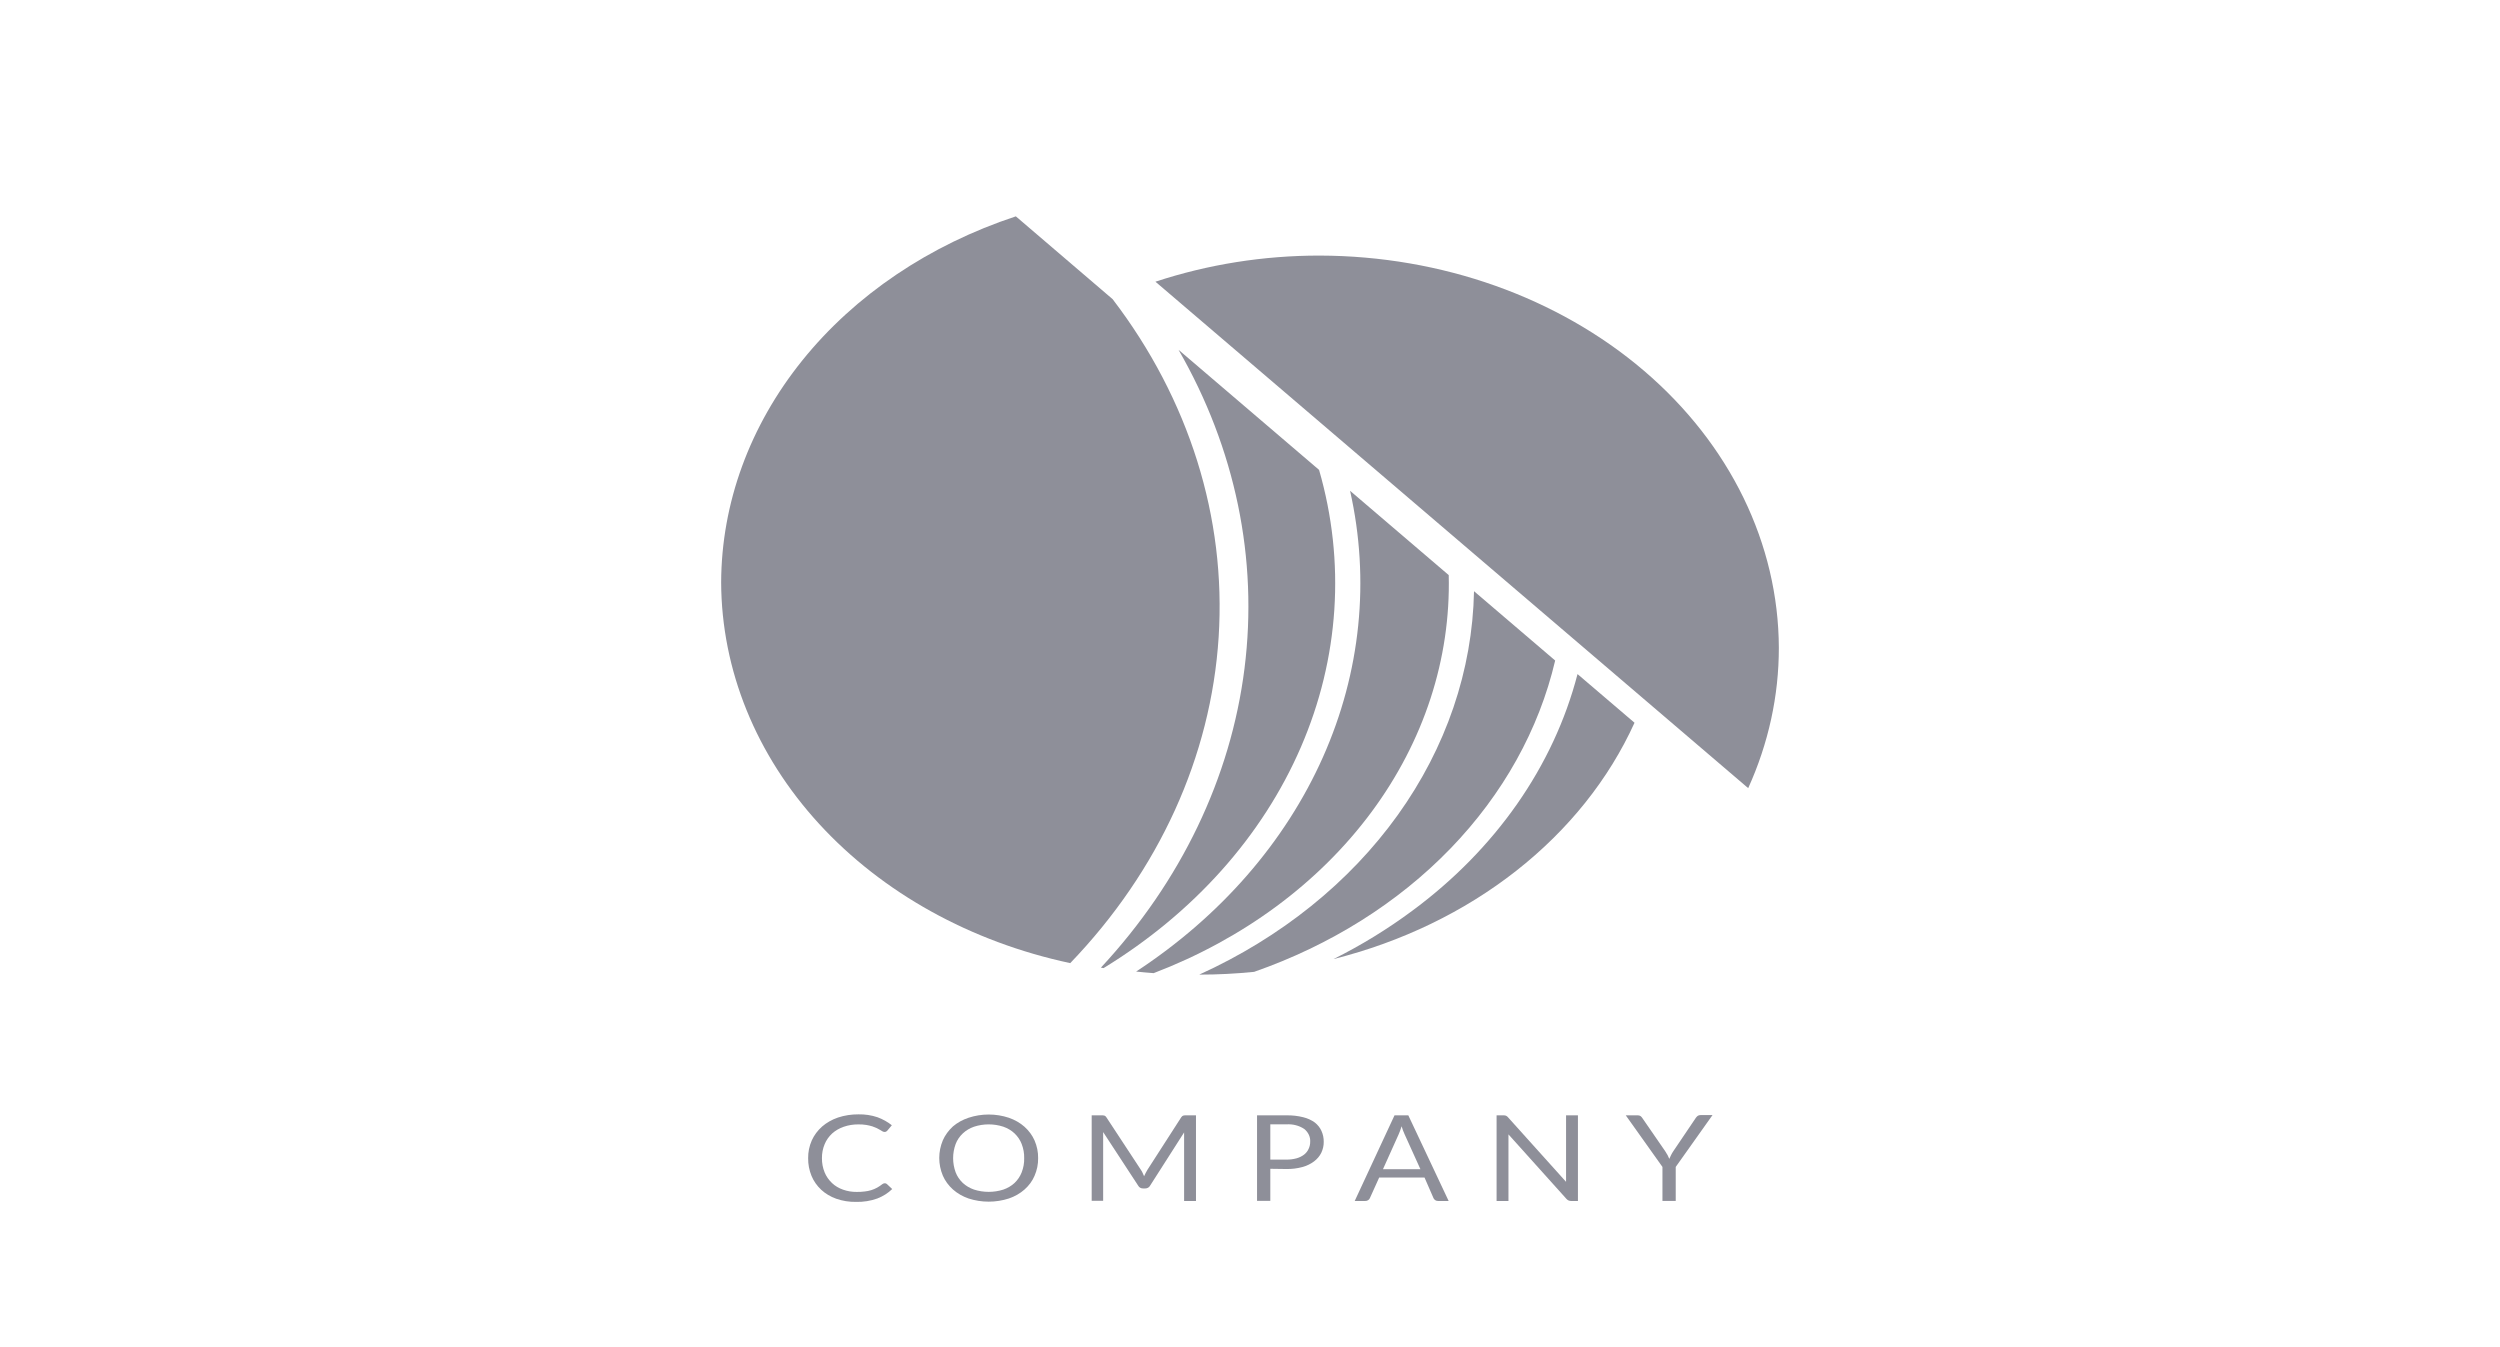
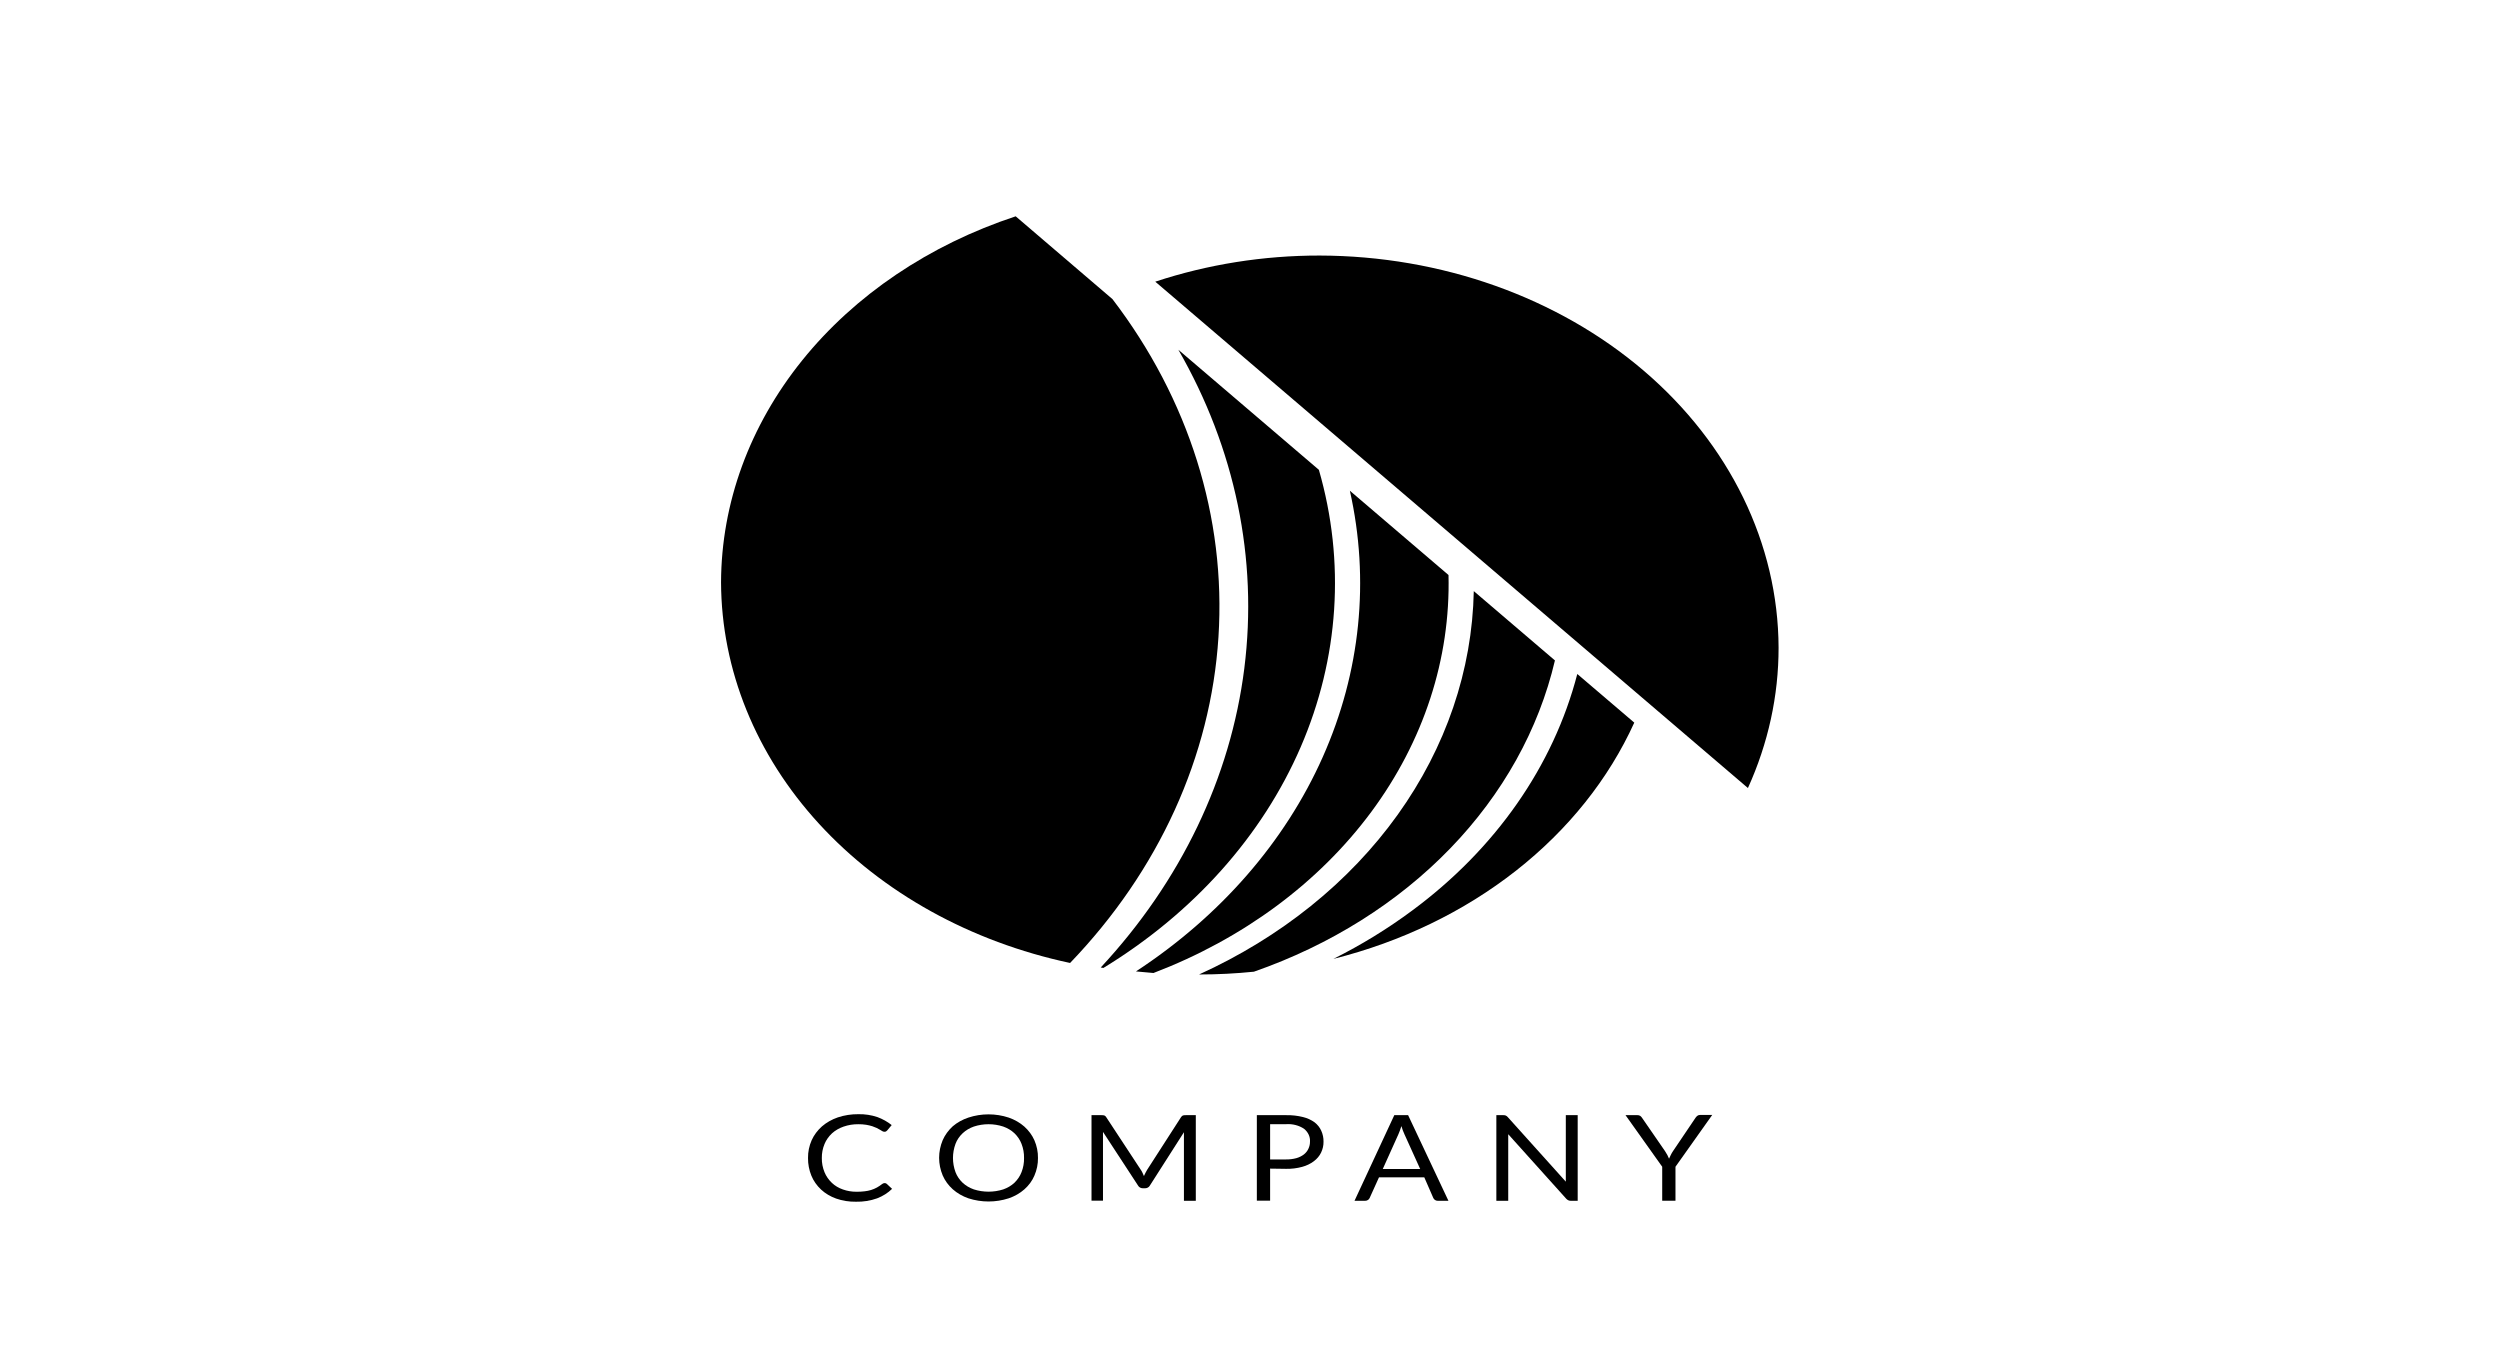
- <svg xmlns="http://www.w3.org/2000/svg" width="104" height="56" viewBox="0 0 104 56" fill="none">
-   <path d="M36.81 49.223C36.826 49.224 36.842 49.227 36.856 49.232C36.871 49.238 36.884 49.246 36.895 49.256L37.116 49.464C36.945 49.632 36.733 49.766 36.495 49.858C36.217 49.958 35.916 50.006 35.615 49.999C35.331 50.004 35.049 49.959 34.786 49.867C34.55 49.783 34.337 49.656 34.163 49.495C33.985 49.328 33.848 49.132 33.76 48.919C33.663 48.682 33.615 48.432 33.619 48.181C33.615 47.928 33.666 47.677 33.771 47.44C33.867 47.226 34.013 47.03 34.199 46.864C34.387 46.702 34.612 46.574 34.861 46.489C35.133 46.399 35.422 46.355 35.714 46.357C35.985 46.352 36.254 46.393 36.506 46.478C36.725 46.559 36.925 46.671 37.1 46.81L36.915 47.032C36.902 47.047 36.886 47.061 36.868 47.072C36.846 47.085 36.82 47.091 36.793 47.089C36.765 47.087 36.737 47.079 36.713 47.065L36.614 47.006L36.476 46.931C36.416 46.903 36.354 46.878 36.291 46.857C36.209 46.832 36.125 46.813 36.04 46.798C35.931 46.781 35.821 46.773 35.711 46.775C35.501 46.773 35.293 46.806 35.098 46.874C34.917 46.937 34.753 47.031 34.618 47.152C34.48 47.281 34.374 47.431 34.306 47.596C34.228 47.783 34.19 47.981 34.193 48.181C34.19 48.383 34.228 48.584 34.306 48.775C34.373 48.938 34.478 49.088 34.613 49.216C34.739 49.336 34.896 49.429 35.071 49.49C35.251 49.554 35.444 49.586 35.639 49.584C35.752 49.586 35.865 49.579 35.976 49.565C36.158 49.546 36.333 49.492 36.487 49.407C36.564 49.364 36.637 49.315 36.705 49.261C36.733 49.238 36.771 49.224 36.81 49.223Z" fill="#8E8F99" />
-   <path d="M43.186 48.18C43.19 48.431 43.139 48.679 43.037 48.914C42.947 49.127 42.805 49.321 42.621 49.483C42.437 49.646 42.215 49.773 41.969 49.857C41.428 50.033 40.831 50.033 40.291 49.857C40.046 49.772 39.825 49.644 39.642 49.482C39.458 49.317 39.315 49.121 39.222 48.907C39.023 48.432 39.023 47.912 39.222 47.437C39.316 47.223 39.459 47.027 39.642 46.859C39.827 46.702 40.048 46.58 40.291 46.499C40.83 46.319 41.429 46.319 41.969 46.499C42.214 46.584 42.436 46.711 42.62 46.874C42.802 47.038 42.944 47.231 43.037 47.442C43.139 47.678 43.19 47.928 43.186 48.18ZM42.606 48.18C42.611 47.98 42.575 47.781 42.502 47.591C42.44 47.428 42.339 47.278 42.206 47.15C42.077 47.028 41.917 46.933 41.74 46.871C41.347 46.742 40.912 46.742 40.52 46.871C40.342 46.933 40.183 47.028 40.053 47.15C39.918 47.277 39.817 47.427 39.755 47.591C39.615 47.975 39.615 48.386 39.755 48.77C39.817 48.933 39.919 49.083 40.053 49.211C40.183 49.331 40.342 49.426 40.52 49.487C40.913 49.613 41.346 49.613 41.74 49.487C41.917 49.426 42.077 49.331 42.206 49.211C42.339 49.083 42.439 48.932 42.502 48.77C42.576 48.58 42.611 48.38 42.606 48.18Z" fill="#8E8F99" />
-   <path d="M47.536 48.799L47.594 48.931C47.617 48.884 47.636 48.841 47.658 48.799C47.679 48.754 47.703 48.711 47.73 48.669L49.14 46.478C49.168 46.44 49.193 46.417 49.22 46.41C49.258 46.4 49.297 46.396 49.336 46.398H49.753V49.961H49.259V47.341C49.259 47.308 49.259 47.27 49.259 47.23C49.256 47.19 49.256 47.149 49.259 47.108L47.84 49.329C47.822 49.363 47.793 49.391 47.757 49.41C47.721 49.43 47.679 49.44 47.636 49.44H47.556C47.513 49.441 47.471 49.431 47.434 49.411C47.398 49.391 47.369 49.363 47.352 49.329L45.891 47.094C45.891 47.136 45.891 47.179 45.891 47.221C45.891 47.264 45.891 47.301 45.891 47.334V49.954H45.414V46.398H45.831C45.87 46.396 45.909 46.4 45.947 46.41C45.981 46.424 46.008 46.448 46.024 46.478L47.465 48.671C47.493 48.712 47.517 48.755 47.536 48.799Z" fill="#8E8F99" />
-   <path d="M52.845 48.622V49.956H52.293V46.398H53.524C53.756 46.394 53.988 46.42 54.211 46.476C54.39 46.519 54.555 46.594 54.697 46.697C54.819 46.794 54.914 46.913 54.973 47.046C55.038 47.191 55.07 47.346 55.067 47.502C55.069 47.658 55.034 47.812 54.965 47.957C54.898 48.093 54.796 48.215 54.666 48.313C54.525 48.42 54.358 48.5 54.178 48.549C53.963 48.607 53.738 48.635 53.513 48.631L52.845 48.622ZM52.845 48.24H53.513C53.658 48.241 53.802 48.223 53.941 48.185C54.055 48.153 54.16 48.1 54.25 48.032C54.333 47.967 54.397 47.886 54.437 47.796C54.483 47.701 54.505 47.599 54.504 47.497C54.51 47.398 54.491 47.299 54.448 47.207C54.405 47.115 54.34 47.032 54.255 46.964C54.044 46.823 53.779 46.755 53.513 46.773H52.845V48.24Z" fill="#8E8F99" />
-   <path d="M60.264 49.961H59.828C59.785 49.963 59.742 49.951 59.707 49.928C59.676 49.906 59.651 49.878 59.635 49.846L59.26 48.985H57.374L56.985 49.846C56.971 49.877 56.947 49.905 56.916 49.926C56.881 49.95 56.837 49.963 56.792 49.961H56.356L58.012 46.398H58.586L60.264 49.961ZM57.532 48.638H59.089L58.432 47.188C58.381 47.078 58.34 46.967 58.307 46.853L58.244 47.039C58.225 47.096 58.203 47.148 58.183 47.19L57.532 48.638Z" fill="#8E8F99" />
-   <path d="M62.65 46.414C62.682 46.429 62.711 46.451 62.732 46.478L65.148 49.164C65.148 49.122 65.148 49.079 65.148 49.039C65.148 48.999 65.148 48.959 65.148 48.921V46.398H65.642V49.961H65.366C65.326 49.962 65.288 49.955 65.252 49.94C65.218 49.923 65.188 49.901 65.164 49.874L62.752 47.19C62.754 47.231 62.754 47.272 62.752 47.313C62.752 47.353 62.752 47.388 62.752 47.421V49.961H62.258V46.398H62.55C62.584 46.397 62.618 46.402 62.65 46.414Z" fill="#8E8F99" />
-   <path d="M69.71 48.544V49.959H69.158V48.544L67.632 46.398H68.126C68.168 46.395 68.211 46.406 68.245 46.428C68.275 46.451 68.3 46.478 68.319 46.508L69.274 47.893C69.313 47.952 69.346 48.006 69.374 48.058C69.401 48.11 69.423 48.159 69.443 48.209L69.514 48.056C69.541 47.999 69.573 47.945 69.608 47.893L70.549 46.499C70.569 46.471 70.594 46.446 70.621 46.423C70.654 46.399 70.697 46.386 70.74 46.388H71.24L69.71 48.544Z" fill="#8E8F99" />
-   <path d="M47.263 40.417C47.503 40.443 47.746 40.464 47.992 40.483C51.717 39.059 54.867 36.73 57.051 33.784C59.234 30.839 60.353 27.41 60.267 23.924L56.163 20.417C56.997 24.128 56.607 27.964 55.035 31.496C53.463 35.028 50.772 38.117 47.263 40.417Z" fill="#8E8F99" />
-   <path d="M45.797 40.254L45.908 40.273C49.658 37.981 52.517 34.781 54.115 31.086C55.714 27.391 55.978 23.372 54.873 19.547L49.027 14.552C51.392 18.658 52.344 23.253 51.772 27.803C51.2 32.353 49.128 36.67 45.797 40.254Z" fill="#8E8F99" />
-   <path d="M65.625 28.042C64.632 31.872 62.219 35.326 58.746 37.891C57.732 38.644 56.638 39.316 55.478 39.896C58.306 39.185 60.906 37.93 63.076 36.225C65.246 34.521 66.93 32.414 67.996 30.066L65.625 28.042Z" fill="#8E8F99" />
-   <path d="M64.695 27.478L61.319 24.594C61.254 27.883 60.16 31.096 58.15 33.901C56.14 36.706 53.287 39 49.888 40.544H49.905C50.662 40.544 51.419 40.505 52.171 40.429C55.347 39.321 58.154 37.559 60.339 35.299C62.524 33.039 64.021 30.352 64.695 27.478Z" fill="#8E8F99" />
-   <path d="M46.286 12.446L42.259 9C38.658 10.189 35.562 12.278 33.375 14.995C31.188 17.713 30.011 20.931 30 24.229V24.229C30.014 27.872 31.449 31.409 34.079 34.277C36.71 37.145 40.385 39.182 44.522 40.066C48.216 36.221 50.379 31.469 50.696 26.502C51.013 21.535 49.468 16.611 46.286 12.446Z" fill="#8E8F99" />
-   <path d="M74 26.948C73.985 22.625 71.969 18.482 68.391 15.425C64.813 12.368 59.964 10.645 54.904 10.632C52.566 10.63 50.247 10.999 48.066 11.719L72.725 32.787C73.569 30.925 74.001 28.945 74 26.948Z" fill="#8E8F99" />
+ <svg xmlns="http://www.w3.org/2000/svg" version="1.1" width="1902" height="1024" viewBox="0 0 1902 1024">
+   <g id="icomoon-ignore">
+ </g>
+   <path d="M673.093 900.083c0.294 0.005 0.585 0.064 0.854 0.166 0.269 0.104 0.51 0.252 0.711 0.437l4.037 3.796c-3.134 3.072-7.007 5.528-11.357 7.203-5.091 1.827-10.58 2.708-16.101 2.587-5.188 0.091-10.342-0.731-15.142-2.416-4.33-1.547-8.219-3.871-11.408-6.815-3.251-3.054-5.758-6.63-7.369-10.523-1.763-4.339-2.635-8.907-2.573-13.5-0.073-4.623 0.869-9.218 2.776-13.544 1.763-3.917 4.423-7.495 7.823-10.523 3.447-2.971 7.57-5.305 12.114-6.859 4.972-1.646 10.266-2.467 15.598-2.416 4.952-0.102 9.878 0.645 14.486 2.2 3.997 1.483 7.667 3.54 10.853 6.082l-3.383 4.054c-0.234 0.285-0.523 0.534-0.858 0.733-0.399 0.234-0.881 0.342-1.362 0.304-0.525-0.031-1.029-0.181-1.465-0.432l-1.818-1.079-2.523-1.381c-1.090-0.512-2.22-0.958-3.381-1.337-1.498-0.457-3.034-0.819-4.593-1.079-1.98-0.311-3.994-0.455-6.007-0.432-3.84-0.040-7.649 0.576-11.205 1.812-3.317 1.145-6.31 2.88-8.783 5.089-2.516 2.35-4.456 5.107-5.703 8.11-1.423 3.434-2.123 7.055-2.070 10.697-0.060 3.697 0.64 7.376 2.070 10.869 1.231 2.975 3.134 5.716 5.603 8.066 2.311 2.191 5.177 3.9 8.379 5.003 3.295 1.167 6.832 1.754 10.397 1.726 2.061 0.026 4.12-0.090 6.159-0.346 3.328-0.347 6.521-1.335 9.339-2.891 1.412-0.795 2.747-1.69 3.986-2.673 0.519-0.422 1.201-0.669 1.918-0.689z" />
+   <path d="M789.689 881.011c0.064 4.575-0.861 9.123-2.725 13.413-1.646 3.891-4.237 7.44-7.603 10.416-3.368 2.973-7.433 5.303-11.931 6.837-9.882 3.22-20.805 3.22-30.687 0-4.469-1.558-8.508-3.893-11.862-6.859-3.365-3.026-5.976-6.607-7.673-10.523-3.635-8.686-3.635-18.181 0-26.869 1.723-3.917 4.328-7.508 7.673-10.565 3.381-2.873 7.419-5.118 11.862-6.599 9.869-3.279 20.818-3.279 30.687 0 4.484 1.556 8.541 3.891 11.913 6.857 3.323 2.999 5.914 6.532 7.621 10.394 1.869 4.319 2.794 8.896 2.725 13.5zM779.090 881.011c0.079-3.661-0.571-7.307-1.918-10.783-1.132-2.977-2.97-5.722-5.402-8.064-2.366-2.216-5.281-3.955-8.53-5.089-7.181-2.359-15.13-2.359-22.309 0-3.251 1.134-6.164 2.873-8.53 5.089-2.465 2.328-4.323 5.076-5.451 8.064-2.569 7.022-2.569 14.544 0 21.564 1.139 2.984 2.995 5.731 5.451 8.066 2.37 2.203 5.283 3.926 8.53 5.047 7.192 2.297 15.115 2.297 22.309 0 3.248-1.121 6.16-2.843 8.53-5.047 2.421-2.348 4.259-5.093 5.402-8.066 1.355-3.474 2.002-7.12 1.918-10.781z" />
+   <path d="M869.239 892.319l1.059 2.416c0.404-0.863 0.757-1.638 1.161-2.416 0.386-0.81 0.823-1.602 1.313-2.372l25.792-40.062c0.505-0.689 0.96-1.121 1.465-1.251 0.686-0.177 1.403-0.251 2.119-0.216h7.621v65.161h-9.035v-47.91c0-0.603 0-1.295 0-2.028-0.049-0.746-0.049-1.496 0-2.242l-25.944 40.622c-0.329 0.609-0.856 1.125-1.52 1.483-0.662 0.36-1.432 0.549-2.216 0.545h-1.463c-0.786 0.009-1.558-0.177-2.222-0.538s-1.19-0.878-1.514-1.49l-26.701-40.88c0 0.775 0 1.552 0 2.328 0 0.777 0 1.467 0 2.070v47.91h-8.731v-65.031h7.621c0.715-0.035 1.434 0.038 2.119 0.216 0.625 0.265 1.125 0.708 1.413 1.251l26.348 40.106c0.517 0.741 0.956 1.52 1.313 2.328z" />
+   <path d="M966.303 889.083v24.406h-10.096v-65.072h22.512c4.25-0.069 8.486 0.41 12.568 1.423 3.268 0.792 6.298 2.174 8.885 4.054 2.242 1.763 3.97 3.948 5.047 6.382 1.192 2.655 1.774 5.48 1.715 8.324 0.046 2.854-0.591 5.685-1.867 8.322-1.212 2.498-3.077 4.725-5.451 6.512-2.589 1.958-5.634 3.429-8.934 4.314-3.93 1.072-8.040 1.582-12.164 1.509l-12.215-0.172zM966.303 882.096h12.215c2.653 0.029 5.294-0.305 7.823-0.991 2.086-0.6 4.010-1.554 5.654-2.803 1.516-1.194 2.69-2.668 3.432-4.312 0.827-1.739 1.238-3.6 1.211-5.477 0.119-1.81-0.227-3.619-1.011-5.301-0.784-1.684-1.989-3.2-3.531-4.445-3.856-2.573-8.7-3.818-13.577-3.493h-12.215v26.821z" />
+   <path d="M1101.979 913.578h-7.976c-0.799 0.026-1.585-0.188-2.22-0.605-0.572-0.406-1.022-0.923-1.313-1.509l-6.864-15.742h-34.474l-7.117 15.742c-0.261 0.576-0.697 1.081-1.262 1.467-0.642 0.441-1.448 0.671-2.271 0.647h-7.976l30.285-65.167h10.5l30.689 65.167zM1052.008 889.382h28.469l-12.014-26.523c-0.918-1.995-1.677-4.041-2.271-6.124l-1.161 3.407c-0.353 1.035-0.757 1.984-1.11 2.759l-11.913 26.481z" />
+   <path d="M1145.591 848.713c0.603 0.283 1.123 0.682 1.514 1.165l44.165 49.123c0-0.777 0-1.552 0-2.286s0-1.467 0-2.156v-46.148h9.035v65.167h-5.047c-0.717 0.018-1.428-0.115-2.070-0.388-0.624-0.311-1.172-0.722-1.615-1.209l-44.114-49.079c0.048 0.748 0.048 1.496 0 2.242 0 0.733 0 1.381 0 1.984v46.449h-9.035v-65.167h5.35c0.624-0.015 1.243 0.090 1.816 0.302z" />
+   <path d="M1274.704 887.658v25.876h-10.096v-25.876l-27.913-39.247h9.035c0.779-0.038 1.549 0.159 2.171 0.561 0.55 0.419 1.011 0.914 1.364 1.467l17.465 25.315c0.706 1.079 1.311 2.070 1.816 3.019s0.909 1.854 1.262 2.761l1.313-2.803c0.49-1.026 1.064-2.021 1.717-2.977l17.211-25.488c0.362-0.508 0.805-0.973 1.313-1.379 0.6-0.448 1.377-0.678 2.171-0.647h9.136l-27.963 39.419z" />
+   <path d="M864.241 739.054c4.39 0.474 8.832 0.863 13.325 1.207 68.107-26.030 125.722-68.635 165.645-122.489 39.921-53.853 60.381-116.566 58.818-180.299l-75.056-64.13c15.261 67.856 8.123 138.002-20.617 202.589s-77.947 121.066-142.115 163.121z" />
+   <path d="M837.44 736.071l2.019 0.346c68.57-41.905 120.848-100.423 150.075-167.985 29.228-67.564 34.057-141.063 13.868-210.997l-106.906-91.339c43.24 75.079 60.645 159.102 50.191 242.3s-48.338 162.15-109.246 227.675z" />
+   <path d="M1200.002 512.775c-18.163 70.027-62.274 133.182-125.784 180.091-18.549 13.775-38.555 26.046-59.763 36.656 51.716-12.987 99.249-35.948 138.937-67.112 39.687-31.163 70.468-69.698 89.968-112.633l-43.357-37.001z" />
+   <path d="M1182.991 502.462l-61.731-52.743c-1.179 60.133-21.188 118.899-57.946 170.189-36.756 51.291-88.922 93.235-151.071 121.472h0.304c13.85-0.005 27.686-0.711 41.439-2.114 58.083-20.255 109.392-52.48 149.352-93.8 39.958-41.32 67.324-90.448 79.653-143.003z" />
+   <path d="M846.374 227.579l-73.644-63.007c-65.834 21.736-122.454 59.948-162.45 109.632-39.995 49.686-61.504 108.531-61.709 168.832v0c0.247 66.633 26.496 131.291 74.593 183.742 48.097 52.453 115.295 89.701 190.956 105.851 67.544-70.31 107.088-157.189 112.889-248.015s-22.446-180.864-80.635-257.035z" />
+   <path d="M1353.143 492.76c-0.267-79.055-37.14-154.807-102.568-210.708s-154.090-87.406-246.618-87.634c-42.756-0.038-85.149 6.704-125.027 19.88l450.893 385.242c15.439-34.053 23.347-70.259 23.32-106.779z" />
</svg>
